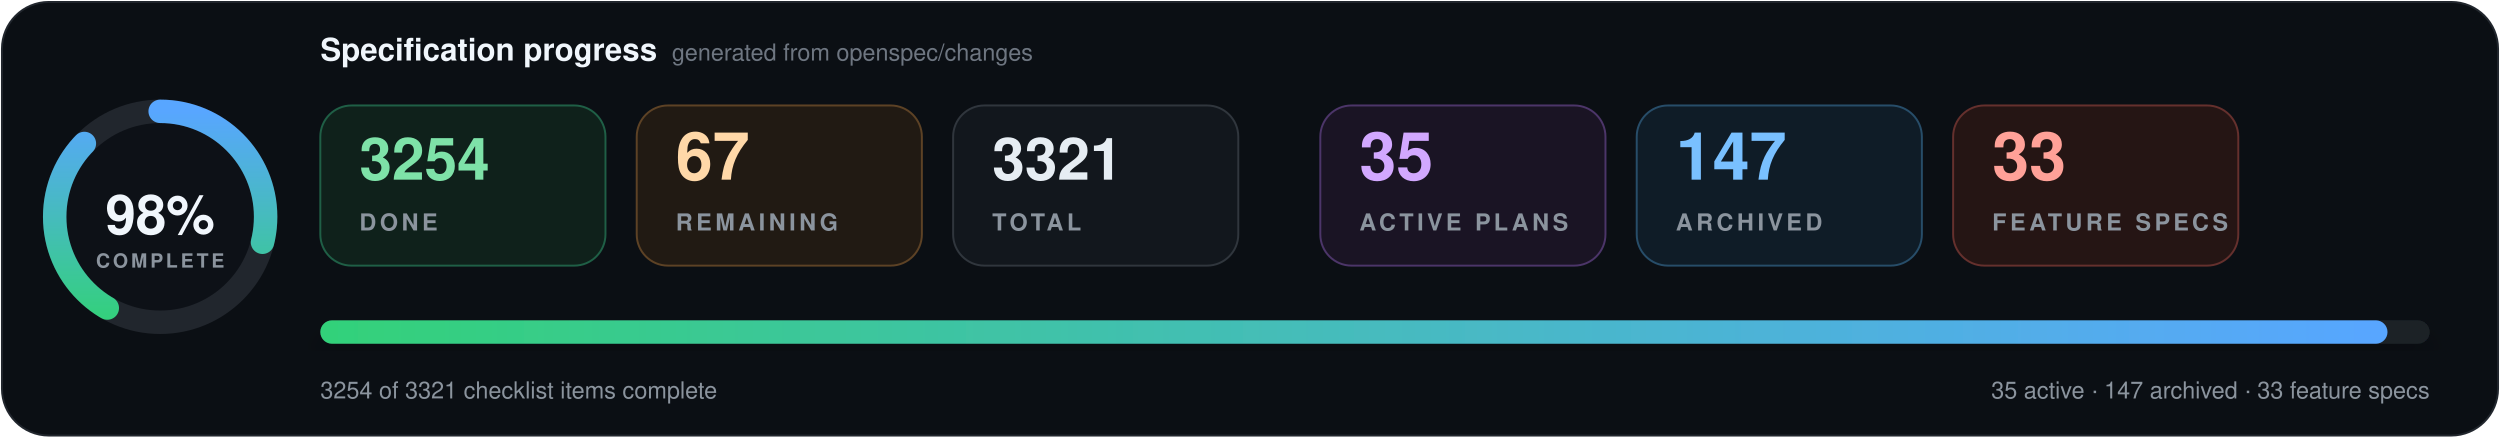
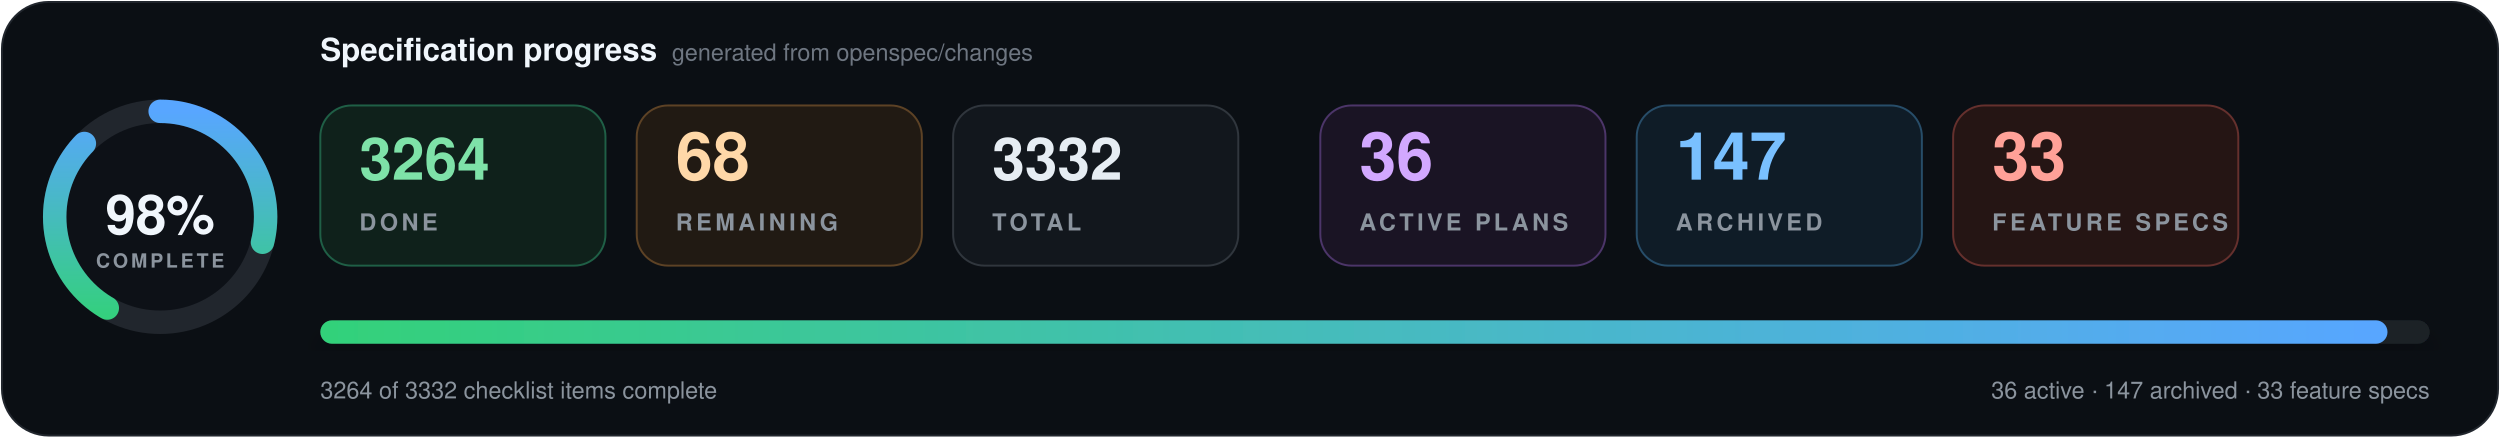
- <svg xmlns="http://www.w3.org/2000/svg" data-cache-version="1791020687" width="1280" height="224" viewBox="0 0 1280 224" role="img" aria-labelledby="title description" font-family="system-ui, -apple-system, BlinkMacSystemFont, 'Segoe UI', Helvetica, Arial, sans-serif" font-variant-numeric="tabular-nums">
+ <svg xmlns="http://www.w3.org/2000/svg" data-cache-version="1791045799" width="1280" height="224" viewBox="0 0 1280 224" role="img" aria-labelledby="title description" font-family="system-ui, -apple-system, BlinkMacSystemFont, 'Segoe UI', Helvetica, Arial, sans-serif" font-variant-numeric="tabular-nums">
  <defs>
    <linearGradient id="progress" x1="0" x2="1">
      <stop offset="0" stop-color="#33d17a" />
      <stop offset="1" stop-color="#58a6ff" />
    </linearGradient>
    <filter id="shadow" x="-10%" y="-20%" width="120%" height="150%">
      <feDropShadow dx="0" dy="7" stdDeviation="9" flood-color="#000" flood-opacity=".28" />
    </filter>
  </defs>
  <rect x="1" y="1" width="1278" height="222" rx="24" fill="#0b0f14" stroke="#21262d" />
  <g transform="translate(82 111)">
    <circle r="54" fill="#0d1117" stroke="#21262d" stroke-width="12" />
    <circle r="54" fill="none" stroke="url(#progress)" stroke-width="12" stroke-linecap="round" pathLength="100" stroke-dasharray="98 100" transform="rotate(-90)" />
    <text y="-1" text-anchor="middle" dominant-baseline="middle" fill="#f0f6fc" font-size="28" font-weight="800">98%</text>
    <text y="26" text-anchor="middle" fill="#8b949e" font-size="10" font-weight="700" letter-spacing="1.5">COMPLETE</text>
  </g>
  <text x="164" y="31" fill="#f0f6fc" font-size="16" font-weight="750">Specification progress</text>
  <text x="344" y="31" fill="#6e7681" font-size="12">generated from openspec/changes</text>
  <g transform="translate(164 54)">
    <rect width="146" height="82" rx="16" fill="#0f211b" stroke="#1f5f46" />
-     <text x="20" y="38" fill="#7ee2a8" font-size="30" font-weight="750">3254</text>
+     <text x="20" y="38" fill="#7ee2a8" font-size="30" font-weight="750">3264</text>
    <text x="20" y="64" fill="#8b949e" font-size="12" font-weight="700" letter-spacing="1.8">DONE</text>
  </g>
  <g transform="translate(326 54)">
    <rect width="146" height="82" rx="16" fill="#211a13" stroke="#5d4225" />
-     <text x="20" y="38" fill="#ffd8a8" font-size="34" font-weight="750">67</text>
+     <text x="20" y="38" fill="#ffd8a8" font-size="34" font-weight="750">68</text>
    <text x="20" y="64" fill="#8b949e" font-size="12" font-weight="700" letter-spacing="1.8">REMAINING</text>
  </g>
  <g transform="translate(488 54)">
    <rect width="146" height="82" rx="16" fill="#12171d" stroke="#30363d" />
-     <text x="20" y="38" fill="#e6edf3" font-size="30" font-weight="750">3321</text>
+     <text x="20" y="38" fill="#e6edf3" font-size="30" font-weight="750">3332</text>
    <text x="20" y="64" fill="#8b949e" font-size="12" font-weight="700" letter-spacing="1.8">TOTAL</text>
  </g>
  <g transform="translate(676 54)">
    <rect width="146" height="82" rx="16" fill="#1a1424" stroke="#4c3569" />
-     <text x="20" y="38" fill="#d2a8ff" font-size="34" font-weight="750">35</text>
+     <text x="20" y="38" fill="#d2a8ff" font-size="34" font-weight="750">36</text>
    <text x="20" y="64" fill="#8b949e" font-size="12" font-weight="700" letter-spacing="1.8">ACTIVE PLANS</text>
  </g>
  <g transform="translate(838 54)">
    <rect width="146" height="82" rx="16" fill="#0f1c27" stroke="#274d69" />
    <text x="20" y="38" fill="#79c0ff" font-size="34" font-weight="750">147</text>
    <text x="20" y="64" fill="#8b949e" font-size="12" font-weight="700" letter-spacing="1.8">ARCHIVED</text>
  </g>
  <g transform="translate(1000 54)">
    <rect width="146" height="82" rx="16" fill="#251514" stroke="#65302d" />
    <text x="20" y="38" fill="#ffa198" font-size="34" font-weight="750">33</text>
    <text x="20" y="64" fill="#8b949e" font-size="12" font-weight="700" letter-spacing="1.8">FEATURE SPECS</text>
  </g>
  <g filter="url(#shadow)">
    <rect x="164" y="164" width="1080" height="12" rx="6" fill="#1b2128" />
    <rect x="164" y="164" width="1058.4" height="12" rx="6" fill="url(#progress)" />
  </g>
-   <text x="164" y="204" fill="#8b949e" font-size="12">3254 of 3321 checklist items complete</text>
-   <text x="1244" y="204" text-anchor="end" fill="#8b949e" font-size="12">35 active · 147 archived · 33 feature specs</text>
+   <text x="164" y="204" fill="#8b949e" font-size="12">3264 of 3332 checklist items complete</text>
+   <text x="1244" y="204" text-anchor="end" fill="#8b949e" font-size="12">36 active · 147 archived · 33 feature specs</text>
</svg>
